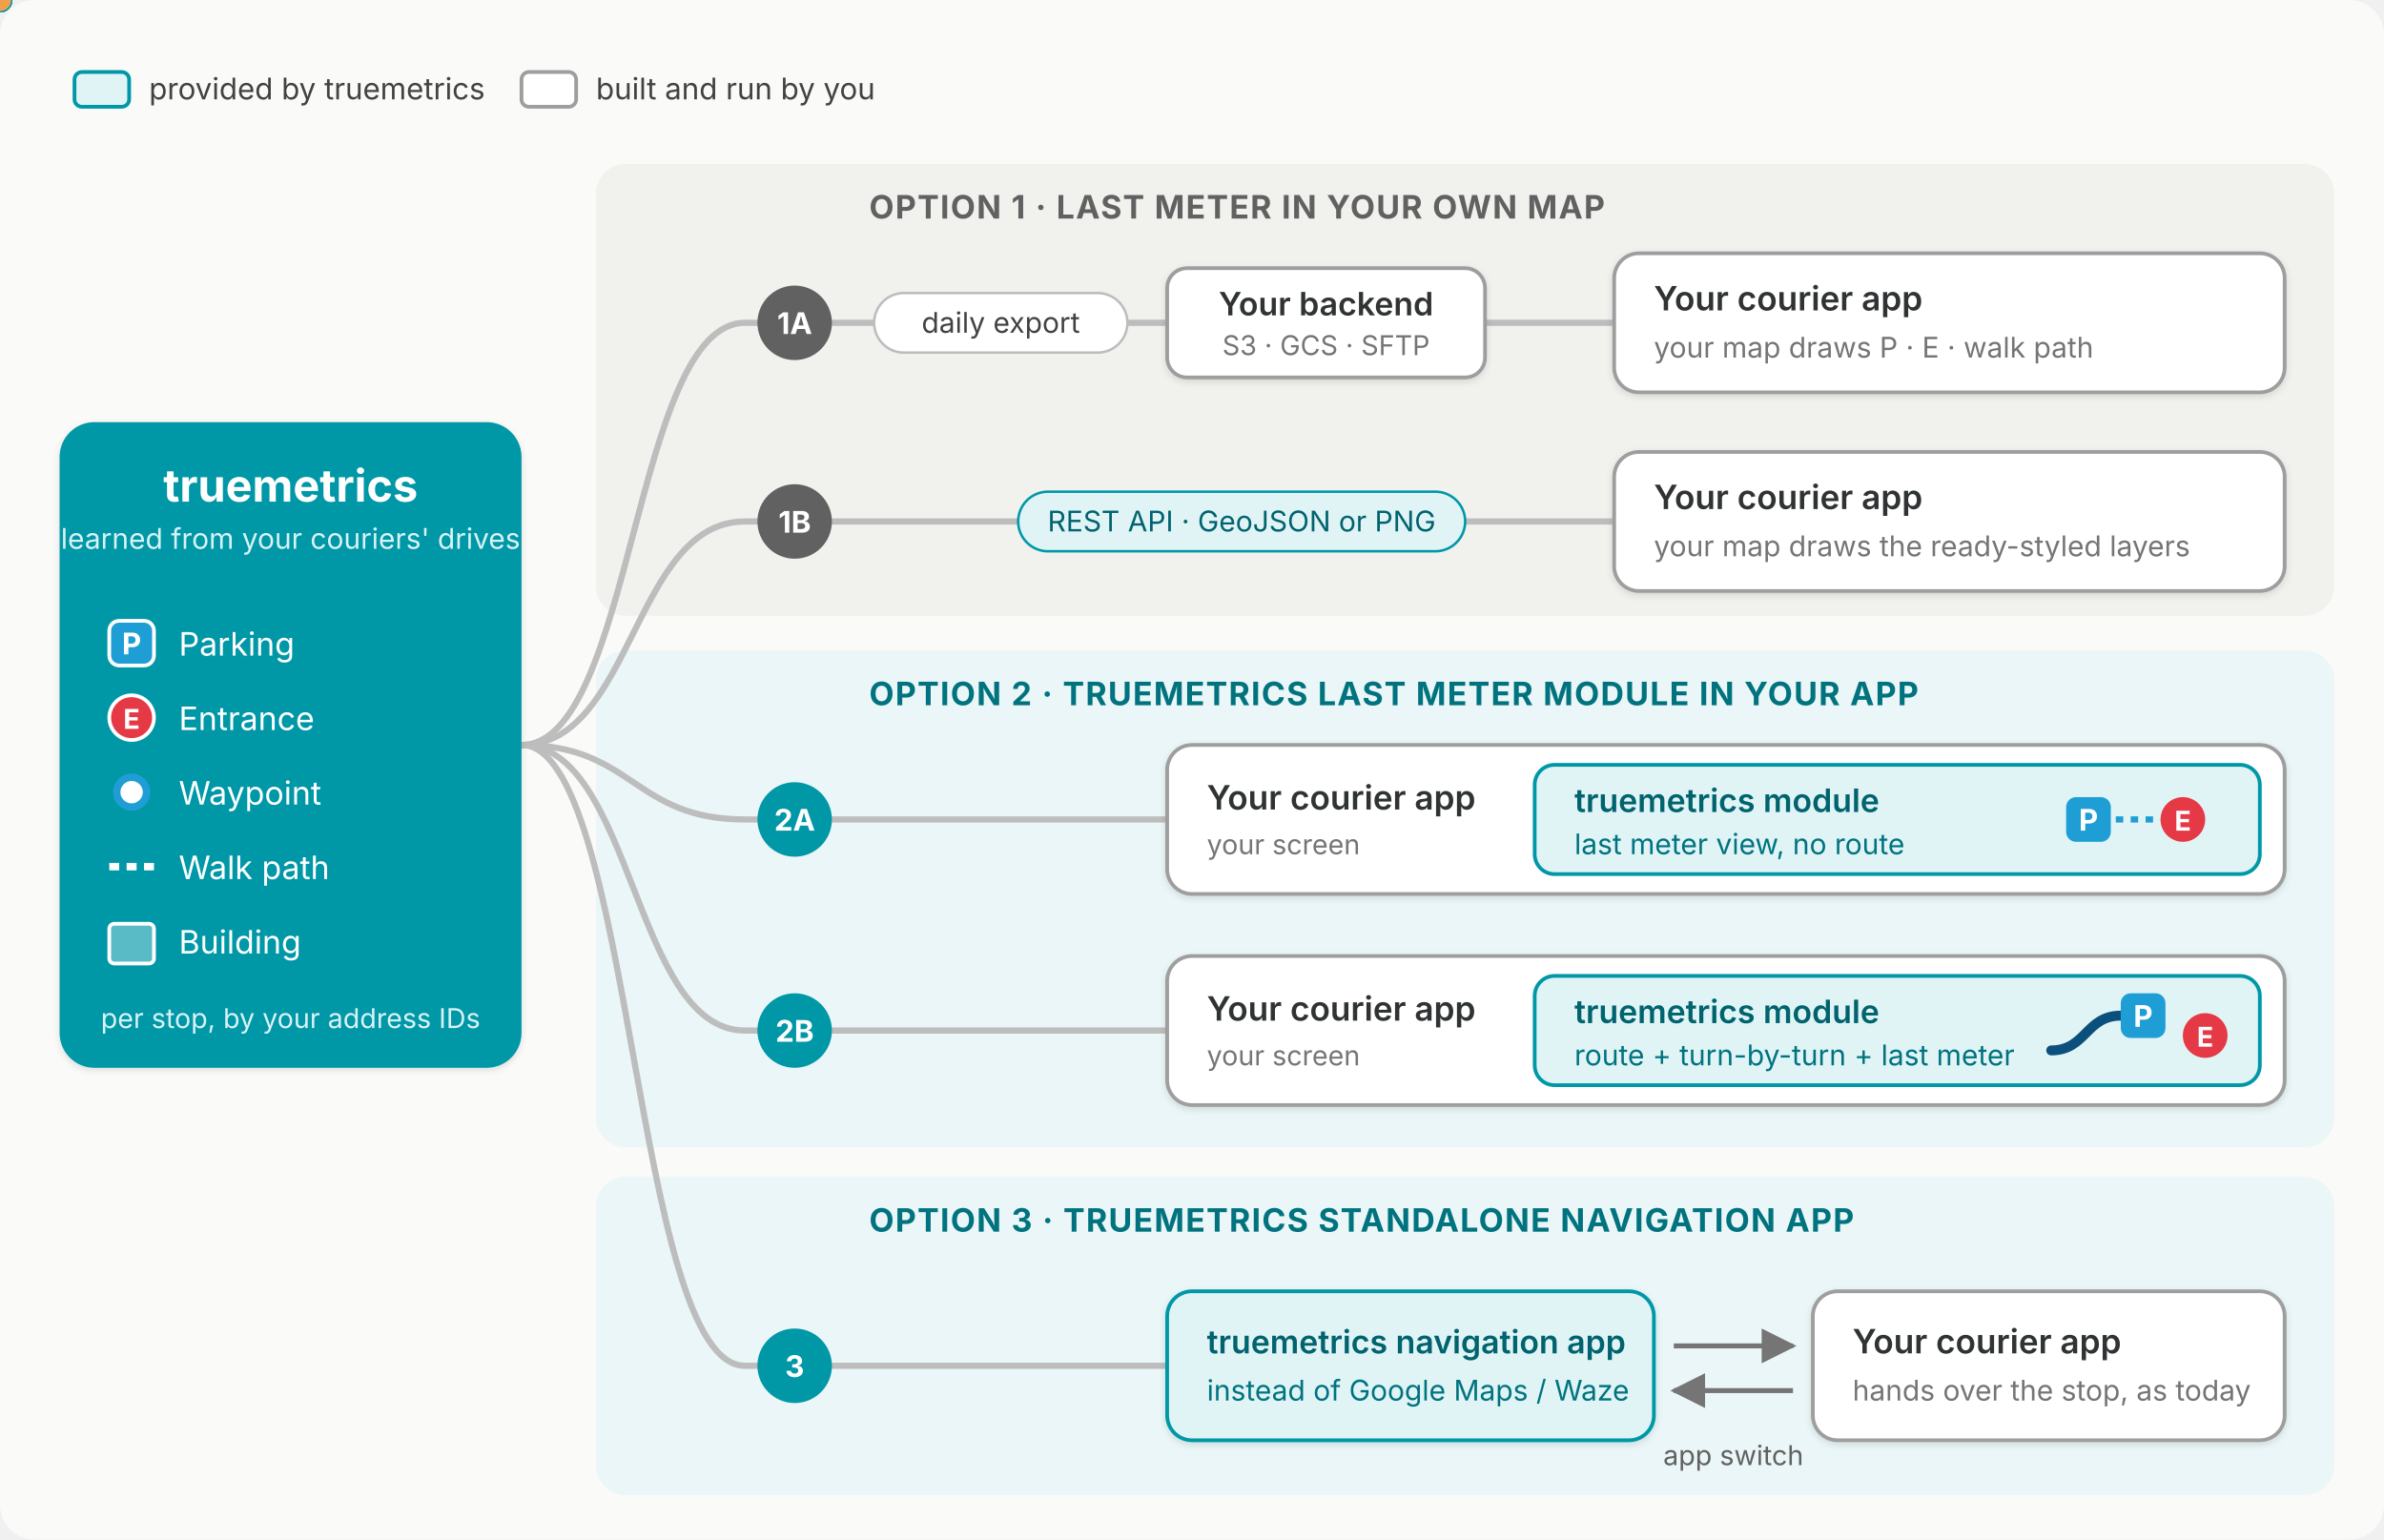
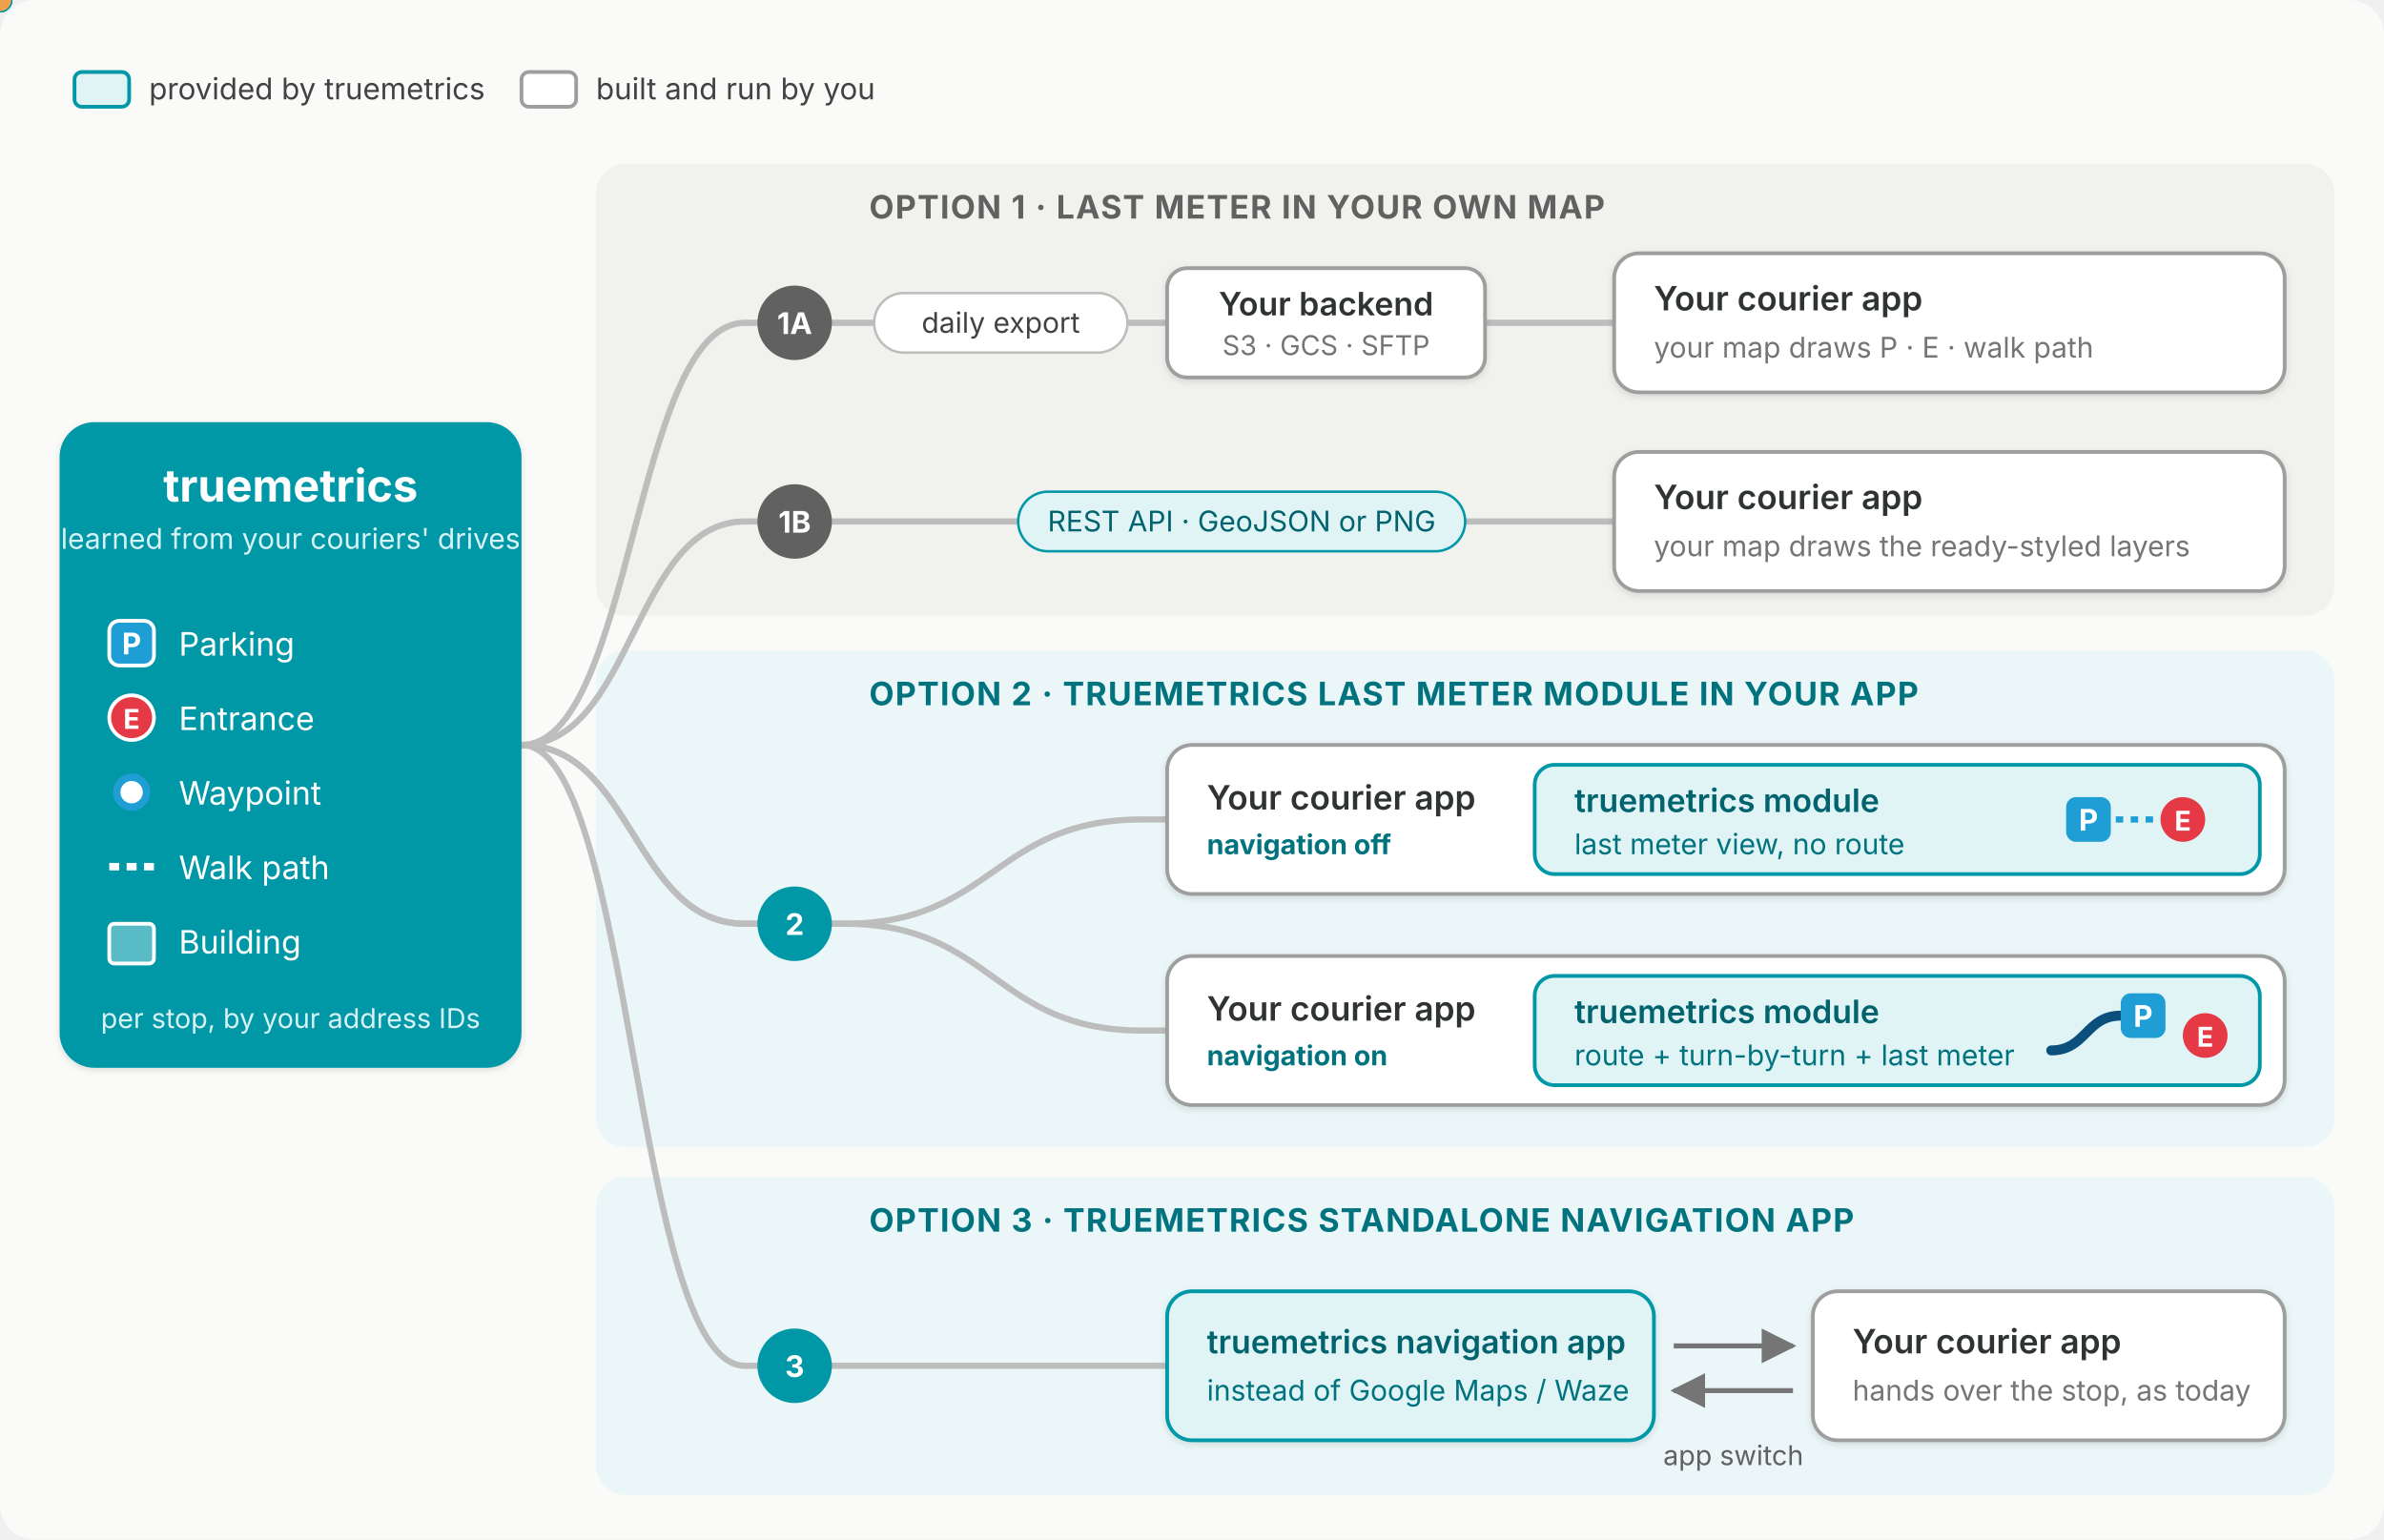
<svg xmlns="http://www.w3.org/2000/svg" viewBox="0 0 960 620" width="960" height="620" font-family="Inter, -apple-system, 'Segoe UI', Roboto, Helvetica, Arial, sans-serif">
  <defs>
    <marker id="arrow" viewBox="0 0 10 10" refX="9" refY="5" markerWidth="7" markerHeight="7" orient="auto-start-reverse">
      <path d="M0,0 L10,5 L0,10 Z" fill="#757575" />
    </marker>
    <filter id="shadow" x="-10%" y="-20%" width="120%" height="140%">
      <feDropShadow dx="0" dy="1" stdDeviation="1.5" flood-color="#000" flood-opacity="0.12" />
    </filter>
  </defs>
  <rect width="960" height="620" rx="14" fill="#FAFAF8" />
  <g font-size="12" fill="#424242" transform="translate(30,40)">
    <rect x="0" y="-11" width="22" height="14" rx="3" fill="#E0F4F6" stroke="#0097a7" stroke-width="1.5" />
    <text x="30" y="0">provided by truemetrics</text>
    <rect x="180" y="-11" width="22" height="14" rx="3" fill="#FFFFFF" stroke="#9E9E9E" stroke-width="1.5" />
    <text x="210" y="0">built and run by you</text>
  </g>
  <rect x="240" y="66" width="700" height="182" rx="12" fill="#F1F1EE" />
  <text x="350" y="88" font-size="13" font-weight="700" fill="#616161" letter-spacing="0.5">OPTION 1 · LAST METER IN YOUR OWN MAP</text>
  <rect x="240" y="262" width="700" height="200" rx="12" fill="#EAF6F7" />
  <text x="350" y="284" font-size="13" font-weight="700" fill="#00737F" letter-spacing="0.5">OPTION 2 · TRUEMETRICS LAST METER MODULE IN YOUR APP</text>
  <rect x="240" y="474" width="700" height="128" rx="12" fill="#EAF6F7" />
  <text x="350" y="496" font-size="13" font-weight="700" fill="#00737F" letter-spacing="0.5">OPTION 3 · TRUEMETRICS STANDALONE NAVIGATION APP</text>
  <g fill="none" stroke="#BDBDBD" stroke-width="2.5">
    <path id="c1a" d="M210,300 C255,300 255,130 300,130 H650" />
    <path id="c1b" d="M210,300 C255,300 255,210 300,210 H650" />
-     <path id="c2a" d="M210,300 C255,300 255,330 300,330 H470" />
-     <path id="c2b" d="M210,300 C255,300 255,415 300,415 H470" />
+     <path id="c2a" d="M210,300 C255,300 255,372 300,372 H340 C400,372 400,330 460,330 H470" />
+     <path id="c2b" d="M210,300 C255,300 255,372 300,372 H340 C400,372 400,415 460,415 H470" />
    <path id="c2c" d="M210,300 C255,300 255,550 300,550 H470" />
  </g>
  <g fill="#0097a7">
    <circle r="5">
      <animateMotion dur="3.2s" repeatCount="indefinite" begin="0s">
        <mpath href="#c1a" />
      </animateMotion>
    </circle>
    <circle r="5">
      <animateMotion dur="3.2s" repeatCount="indefinite" begin="1.6s">
        <mpath href="#c1a" />
      </animateMotion>
    </circle>
    <circle r="5">
      <animateMotion dur="2.4s" repeatCount="indefinite" begin="0.4s">
        <mpath href="#c1b" />
      </animateMotion>
    </circle>
    <circle r="5">
      <animateMotion dur="2.4s" repeatCount="indefinite" begin="1.6s">
        <mpath href="#c1b" />
      </animateMotion>
    </circle>
    <circle r="5">
      <animateMotion dur="1.8s" repeatCount="indefinite" begin="0.2s">
        <mpath href="#c2a" />
      </animateMotion>
    </circle>
    <circle r="5">
      <animateMotion dur="1.8s" repeatCount="indefinite" begin="0.8s">
        <mpath href="#c2b" />
      </animateMotion>
    </circle>
    <circle r="5">
      <animateMotion dur="1.8s" repeatCount="indefinite" begin="1.3s">
        <mpath href="#c2c" />
      </animateMotion>
    </circle>
  </g>
  <g filter="url(#shadow)">
    <rect x="24" y="170" width="186" height="260" rx="14" fill="#0097a7" />
  </g>
  <text x="117" y="202" text-anchor="middle" font-size="18" font-weight="700" fill="#FFFFFF">truemetrics</text>
  <text x="117" y="221" text-anchor="middle" font-size="11.5" fill="#D8F3F5">learned from your couriers' drives</text>
  <g font-size="13" fill="#FFFFFF" transform="translate(44,250)">
    <rect x="0" y="0" width="18" height="18" rx="4" fill="#1E9ED5" stroke="#FFFFFF" stroke-width="1.5" />
    <text x="9" y="13.5" text-anchor="middle" font-size="12" font-weight="700">P</text>
    <text x="28" y="14">Parking</text>
    <circle cx="9" cy="39" r="9" fill="#E63946" stroke="#FFFFFF" stroke-width="1.5" />
    <text x="9" y="43.5" text-anchor="middle" font-size="11" font-weight="700">E</text>
    <text x="28" y="44">Entrance</text>
    <circle cx="9" cy="69" r="6" fill="#FFFFFF" stroke="#1E9ED5" stroke-width="3" />
    <text x="28" y="74">Waypoint</text>
    <path d="M0,99 H18" stroke="#FFFFFF" stroke-width="3" stroke-dasharray="4 3" />
    <text x="28" y="104">Walk path</text>
    <rect x="0" y="122" width="18" height="16" rx="2" fill="#FFFFFF" fill-opacity="0.35" stroke="#FFFFFF" stroke-width="1.5" />
    <text x="28" y="134">Building</text>
  </g>
  <text x="117" y="414" text-anchor="middle" font-size="11" fill="#D8F3F5">per stop, by your address IDs</text>
  <g font-size="12" font-weight="700" text-anchor="middle">
    <circle cx="320" cy="130" r="15" fill="#616161" />
    <text x="320" y="134.5" fill="#FFFFFF">1A</text>
    <circle cx="320" cy="210" r="15" fill="#616161" />
    <text x="320" y="214.5" fill="#FFFFFF">1B</text>
-     <circle cx="320" cy="330" r="15" fill="#0097a7" />
-     <text x="320" y="334.5" fill="#FFFFFF">2A</text>
-     <circle cx="320" cy="415" r="15" fill="#0097a7" />
-     <text x="320" y="419.5" fill="#FFFFFF">2B</text>
+     <circle cx="320" cy="372" r="15" fill="#0097a7" />
+     <text x="320" y="376.5" fill="#FFFFFF">2</text>
    <circle cx="320" cy="550" r="15" fill="#0097a7" />
    <text x="320" y="554.5" fill="#FFFFFF">3</text>
  </g>
  <g>
    <rect x="352" y="118" width="102" height="24" rx="12" fill="#FFFFFF" stroke="#BDBDBD" />
    <text x="403" y="134" text-anchor="middle" font-size="11.5" fill="#424242">daily export</text>
    <rect x="470" y="108" width="128" height="44" rx="8" fill="#FFFFFF" stroke="#9E9E9E" stroke-width="1.5" filter="url(#shadow)" />
    <text x="534" y="127" text-anchor="middle" font-size="13" font-weight="600" fill="#303334">Your backend</text>
    <text x="534" y="143" text-anchor="middle" font-size="11" fill="#757575">S3 · GCS · SFTP</text>
    <rect x="650" y="102" width="270" height="56" rx="10" fill="#FFFFFF" stroke="#9E9E9E" stroke-width="1.5" filter="url(#shadow)" />
    <text x="666" y="125" font-size="13.5" font-weight="600" fill="#303334">Your courier app</text>
    <text x="666" y="144" font-size="11.5" fill="#757575">your map draws P · E · walk path</text>
  </g>
  <g>
    <rect x="410" y="198" width="180" height="24" rx="12" fill="#E0F4F6" stroke="#0097a7" />
    <text x="500" y="214" text-anchor="middle" font-size="11.5" fill="#00636E">REST API · GeoJSON or PNG</text>
    <rect x="650" y="182" width="270" height="56" rx="10" fill="#FFFFFF" stroke="#9E9E9E" stroke-width="1.5" filter="url(#shadow)" />
    <text x="666" y="205" font-size="13.5" font-weight="600" fill="#303334">Your courier app</text>
    <text x="666" y="224" font-size="11.5" fill="#757575">your map draws the ready-styled layers</text>
  </g>
  <g>
    <rect x="470" y="300" width="450" height="60" rx="10" fill="#FFFFFF" stroke="#9E9E9E" stroke-width="1.5" filter="url(#shadow)" />
    <text x="486" y="326" font-size="13.5" font-weight="600" fill="#303334">Your courier app</text>
-     <text x="486" y="344" font-size="11" fill="#757575">your screen</text>
+     <text x="486" y="344" font-size="11" font-weight="700" fill="#00737F">navigation off</text>
    <rect x="618" y="308" width="292" height="44" rx="8" fill="#E0F4F6" stroke="#0097a7" stroke-width="1.5" />
    <text x="634" y="327" font-size="13" font-weight="600" fill="#00636E">truemetrics module</text>
    <text x="634" y="344" font-size="11.5" fill="#00737F">last meter view, no route</text>
    <g transform="translate(860,330)">
      <rect x="-28" y="-9" width="18" height="18" rx="4" fill="#1E9ED5" />
      <text x="-19" y="4.5" text-anchor="middle" font-size="12" font-weight="700" fill="#FFFFFF">P</text>
      <path d="M-8,0 H8" stroke="#1E9ED5" stroke-width="2.5" stroke-dasharray="3 3" />
      <circle cx="19" cy="0" r="9" fill="#E63946" />
      <text x="19" y="4.5" text-anchor="middle" font-size="11" font-weight="700" fill="#FFFFFF">E</text>
    </g>
  </g>
  <g>
    <rect x="470" y="385" width="450" height="60" rx="10" fill="#FFFFFF" stroke="#9E9E9E" stroke-width="1.5" filter="url(#shadow)" />
    <text x="486" y="411" font-size="13.5" font-weight="600" fill="#303334">Your courier app</text>
-     <text x="486" y="429" font-size="11" fill="#757575">your screen</text>
+     <text x="486" y="429" font-size="11" font-weight="700" fill="#00737F">navigation on</text>
    <rect x="618" y="393" width="292" height="44" rx="8" fill="#E0F4F6" stroke="#0097a7" stroke-width="1.5" />
    <text x="634" y="412" font-size="13" font-weight="600" fill="#00636E">truemetrics module</text>
    <text x="634" y="429" font-size="11.5" fill="#00737F">route + turn-by-turn + last meter</text>
    <g transform="translate(860,415)">
      <path d="M-34,8 C-20,8 -20,-6 -6,-6" fill="none" stroke="#0B4F7C" stroke-width="4" stroke-linecap="round" />
      <rect x="-6" y="-15" width="18" height="18" rx="4" fill="#1E9ED5" />
      <text x="3" y="-1.5" text-anchor="middle" font-size="12" font-weight="700" fill="#FFFFFF">P</text>
      <circle cx="28" cy="2" r="9" fill="#E63946" />
      <text x="28" y="6.5" text-anchor="middle" font-size="11" font-weight="700" fill="#FFFFFF">E</text>
    </g>
  </g>
  <g>
    <rect x="470" y="520" width="196" height="60" rx="10" fill="#E0F4F6" stroke="#0097a7" stroke-width="1.5" filter="url(#shadow)" />
    <text x="486" y="545" font-size="13" font-weight="600" fill="#00636E">truemetrics navigation app</text>
    <text x="486" y="564" font-size="11.5" fill="#00737F">instead of Google Maps / Waze</text>
    <path d="M674,542 H722" stroke="#757575" stroke-width="2" marker-end="url(#arrow)" />
    <path d="M722,560 H674" stroke="#757575" stroke-width="2" marker-end="url(#arrow)" />
    <circle r="4.5" fill="#F0A04B">
      <animate attributeName="cx" values="680;716;716;680;680" keyTimes="0;0.35;0.5;0.85;1" dur="3s" repeatCount="indefinite" />
      <animate attributeName="cy" values="542;542;560;560;542" keyTimes="0;0.35;0.5;0.85;1" dur="3s" repeatCount="indefinite" />
    </circle>
    <text x="698" y="590" text-anchor="middle" font-size="11" fill="#616161">app switch</text>
    <rect x="730" y="520" width="190" height="60" rx="10" fill="#FFFFFF" stroke="#9E9E9E" stroke-width="1.5" filter="url(#shadow)" />
    <text x="746" y="545" font-size="13.5" font-weight="600" fill="#303334">Your courier app</text>
    <text x="746" y="564" font-size="11.5" fill="#757575">hands over the stop, as today</text>
  </g>
</svg>
